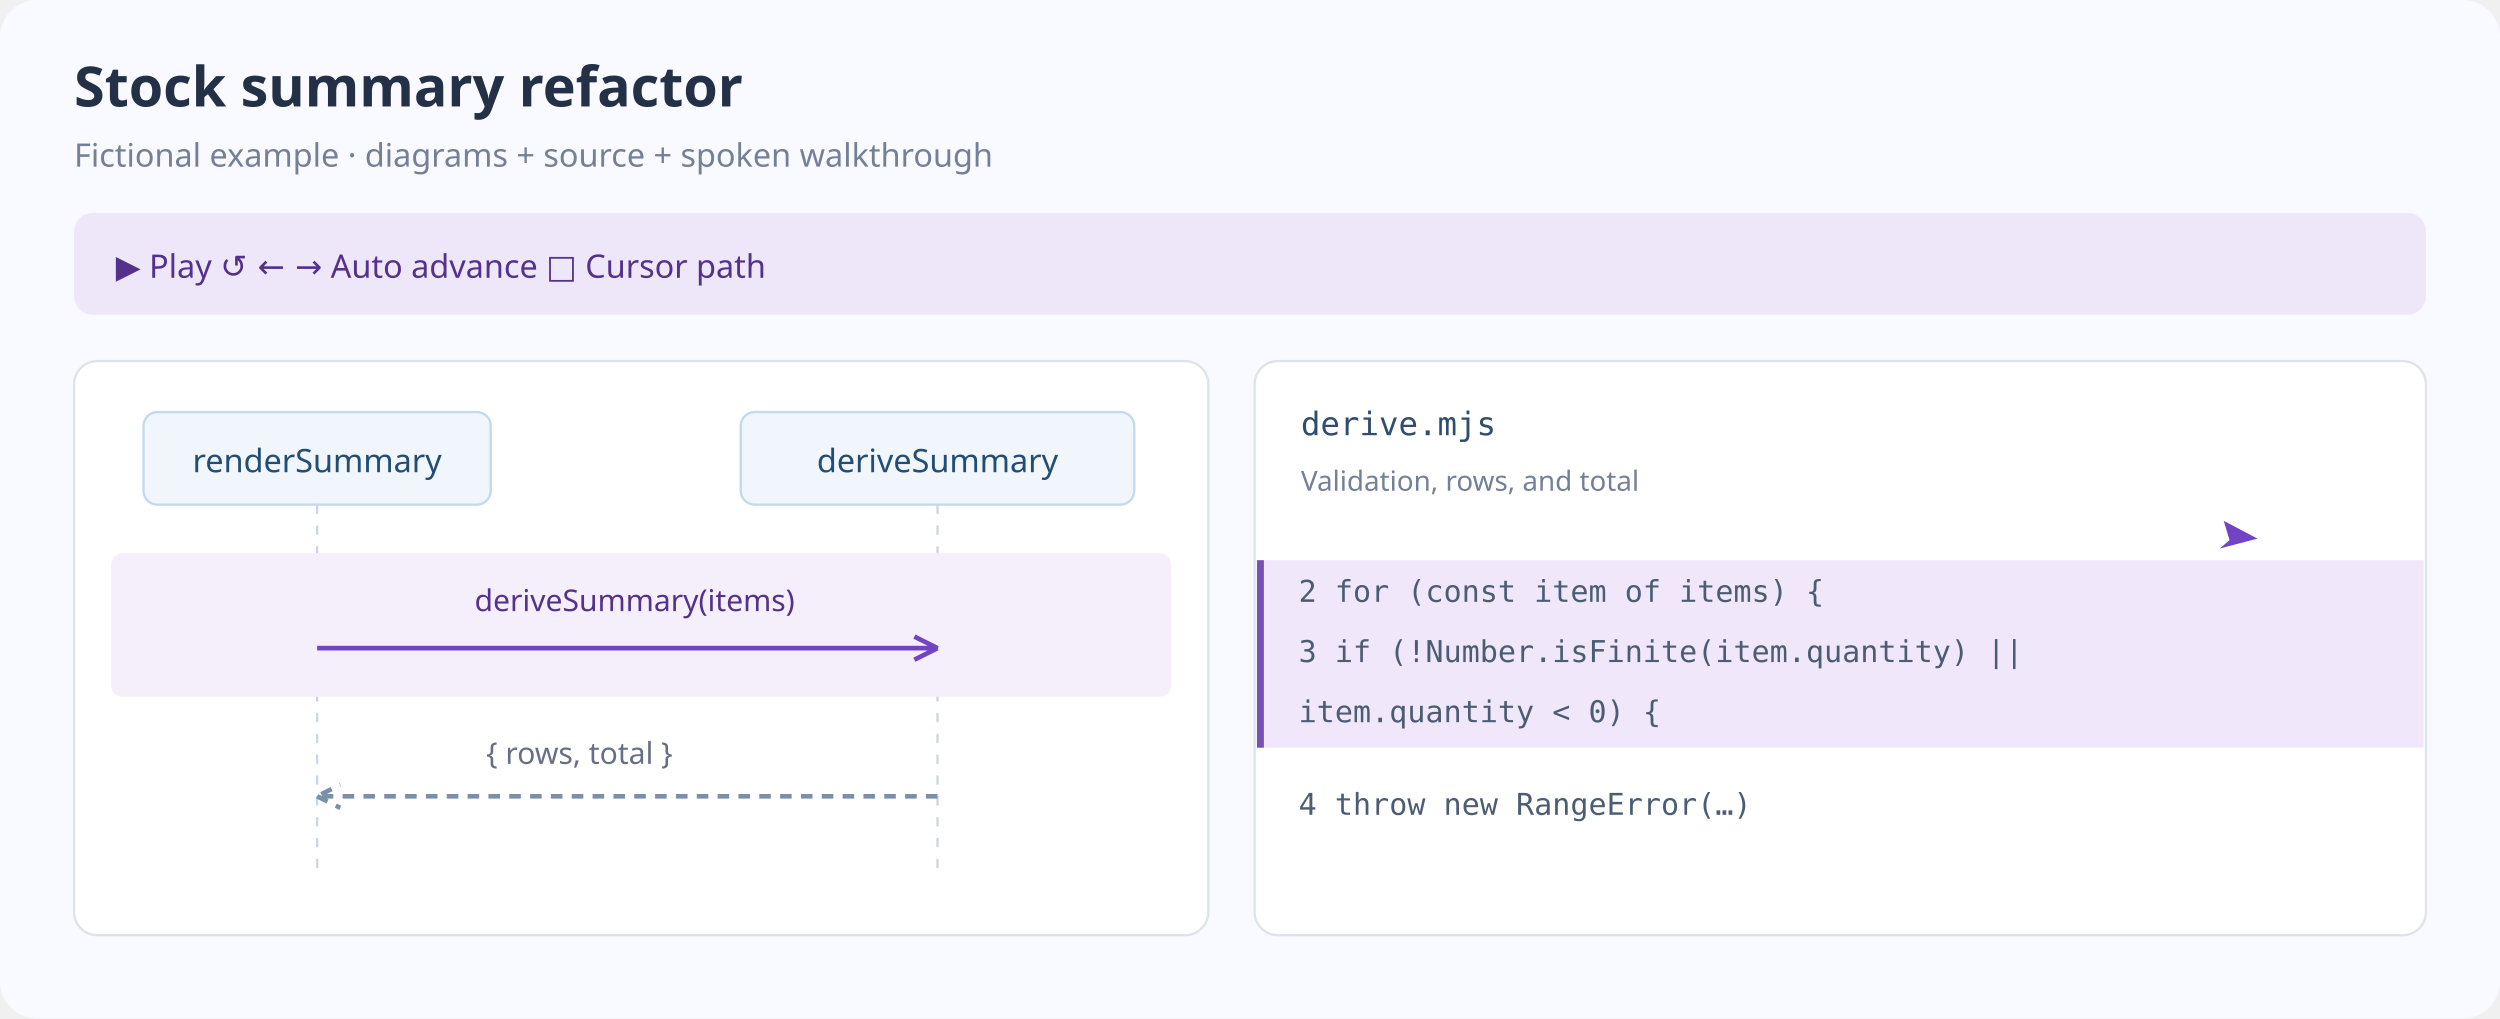
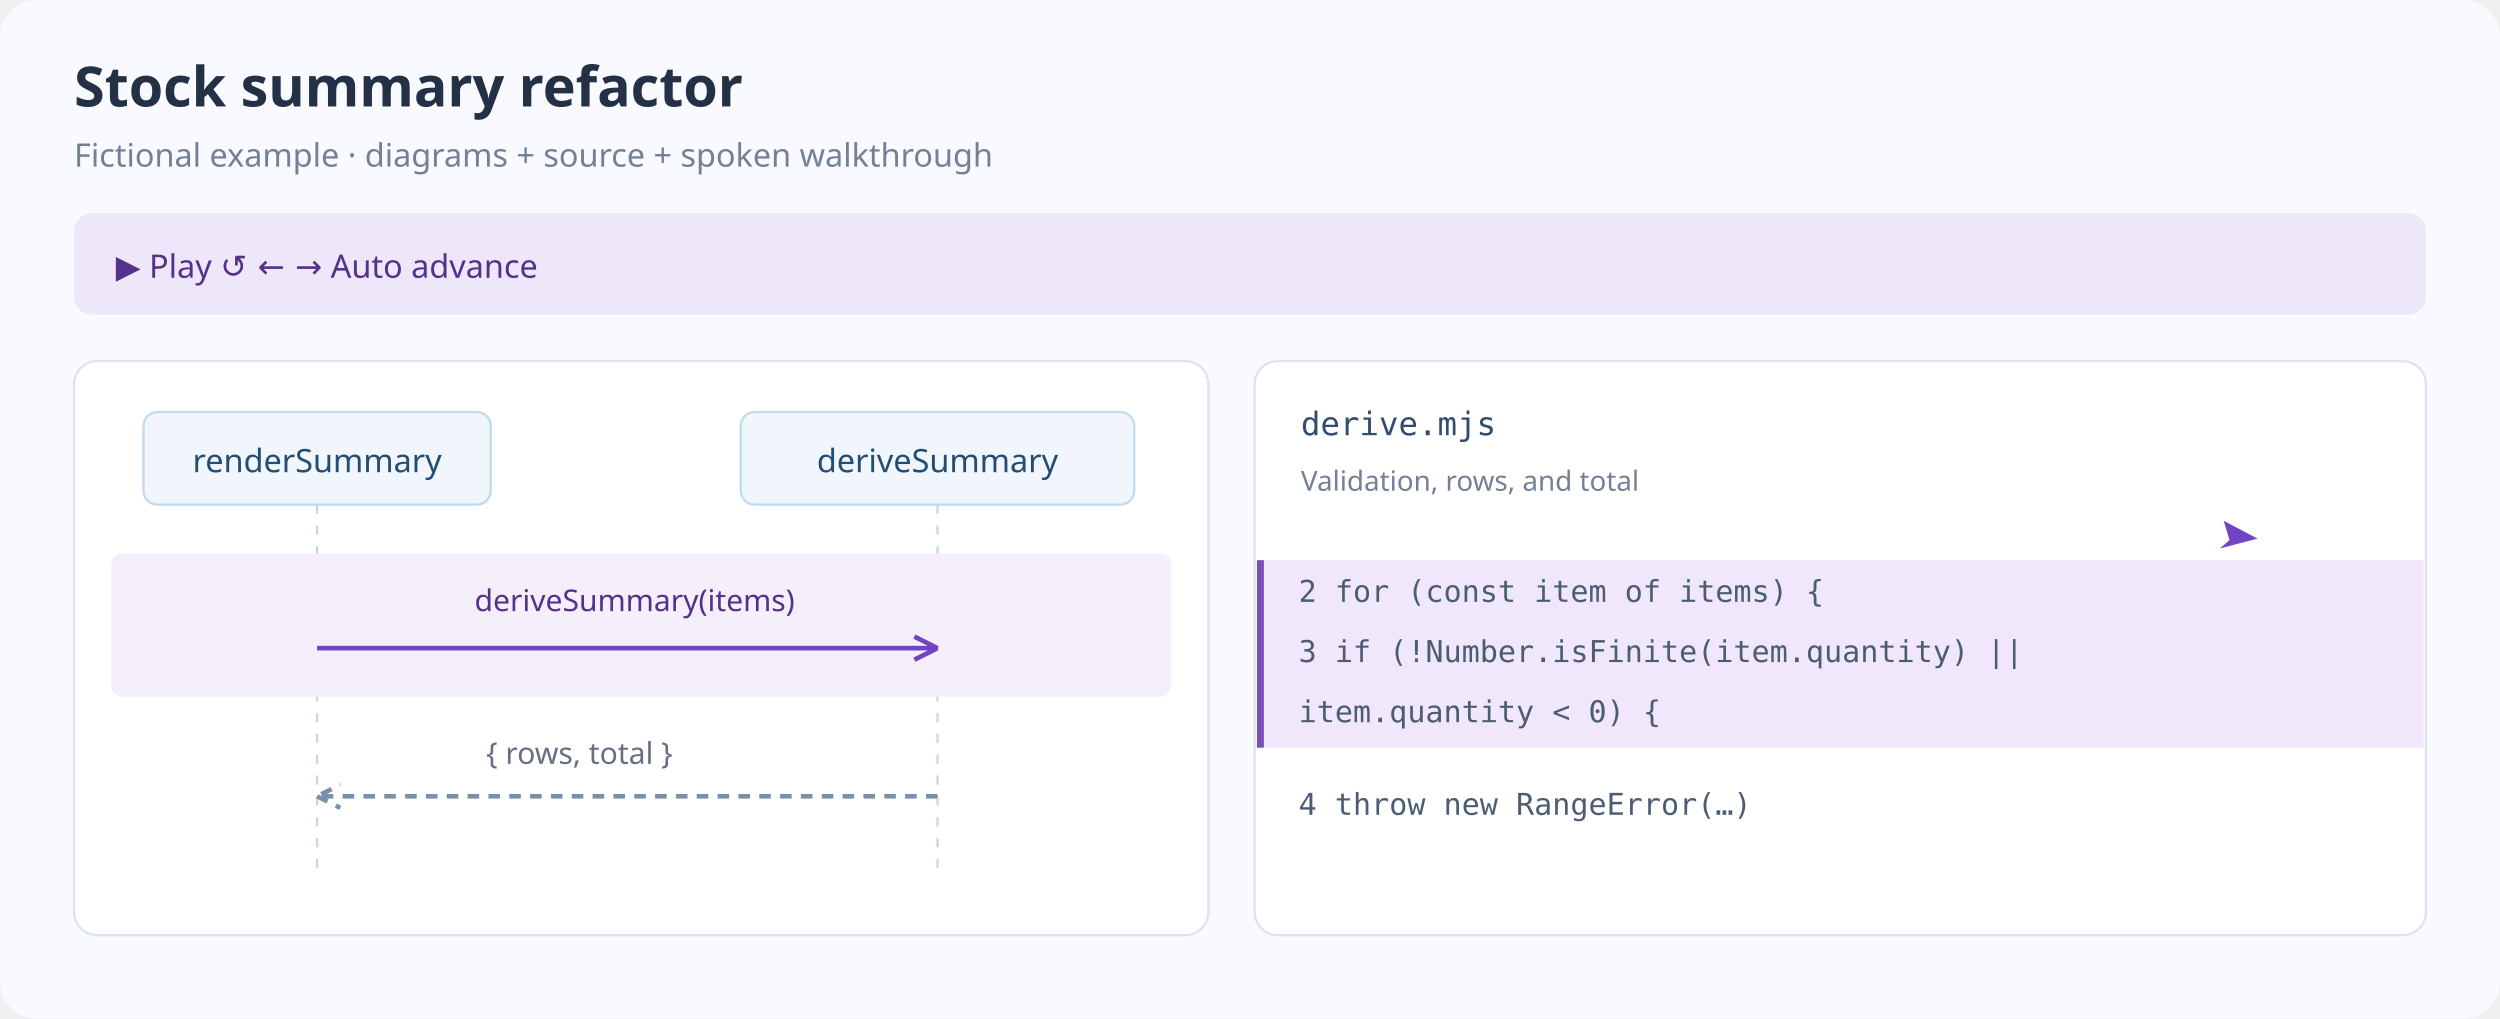
<svg xmlns="http://www.w3.org/2000/svg" width="1080" height="440" viewBox="0 0 1080 440" role="img" aria-labelledby="title description">
  <rect width="1080" height="440" rx="16" fill="#f8faff" />
  <g font-family="system-ui,sans-serif">
    <text x="32" y="46" fill="#233046" font-size="24" font-weight="600">Stock summary refactor</text>
    <text x="32" y="72" fill="#738095" font-size="14">Fictional example · diagrams + source + spoken walkthrough</text>
    <rect x="32" y="92" width="1016" height="44" rx="8" fill="#eee7fa" />
-     <text x="50" y="120" fill="#54318b" font-size="14">▶ Play       ↺       ←       →       Auto advance       □ Cursor path</text>
+     <text x="50" y="120" fill="#54318b" font-size="14">▶ Play       ↺       ←       →       Auto advance</text>
    <rect x="32" y="156" width="490" height="248" rx="10" fill="white" stroke="#dde3ec" />
    <rect x="542" y="156" width="506" height="248" rx="10" fill="white" stroke="#dde3ec" />
    <g fill="#f0f6fc" stroke="#c3d9ec">
      <rect x="62" y="178" width="150" height="40" rx="6" />
      <rect x="320" y="178" width="170" height="40" rx="6" />
    </g>
    <g fill="#234d72" font-size="14" text-anchor="middle">
      <text x="137" y="204">renderSummary</text>
      <text x="405" y="204">deriveSummary</text>
    </g>
    <g stroke="#cbd6e3" stroke-dasharray="4 5">
      <path d="M137 218v160" />
      <path d="M405 218v160" />
    </g>
    <rect x="48" y="239" width="458" height="62" rx="5" fill="#f5effc" />
    <path d="M137 280h268l-10 -5m10 5 -10 5" fill="none" stroke="#7044c3" stroke-width="2" />
    <text x="205" y="264" font-size="13" fill="#54318b">deriveSummary(items)</text>
    <path d="M405 344H137l10 -5m-10 5 10 5" fill="none" stroke="#7890aa" stroke-width="2" stroke-dasharray="5 4" />
    <text x="210" y="330" font-size="13" fill="#657084">{ rows, total }</text>
    <text x="562" y="188" fill="#304d70" font-family="monospace" font-size="14">derive.mjs</text>
    <text x="562" y="212" fill="#738095" font-size="12">Validation, rows, and total</text>
    <rect x="543" y="242" width="504" height="81" fill="#f0e7fb" />
    <rect x="543" y="242" width="3" height="81" fill="#7950b6" />
    <g font-family="monospace" font-size="13" fill="#4c5d73">
      <text x="561" y="260">2  for (const item of items) {</text>
      <text x="561" y="286">3    if (!Number.isFinite(item.quantity) ||</text>
      <text x="561" y="312">        item.quantity &lt; 0) {</text>
      <text x="561" y="352">4      throw new RangeError(…)</text>
    </g>
    <path d="M978 233l-19 -10 3 10 -7 6z" fill="#7044c3" stroke="white" stroke-width="2" />
  </g>
</svg>
